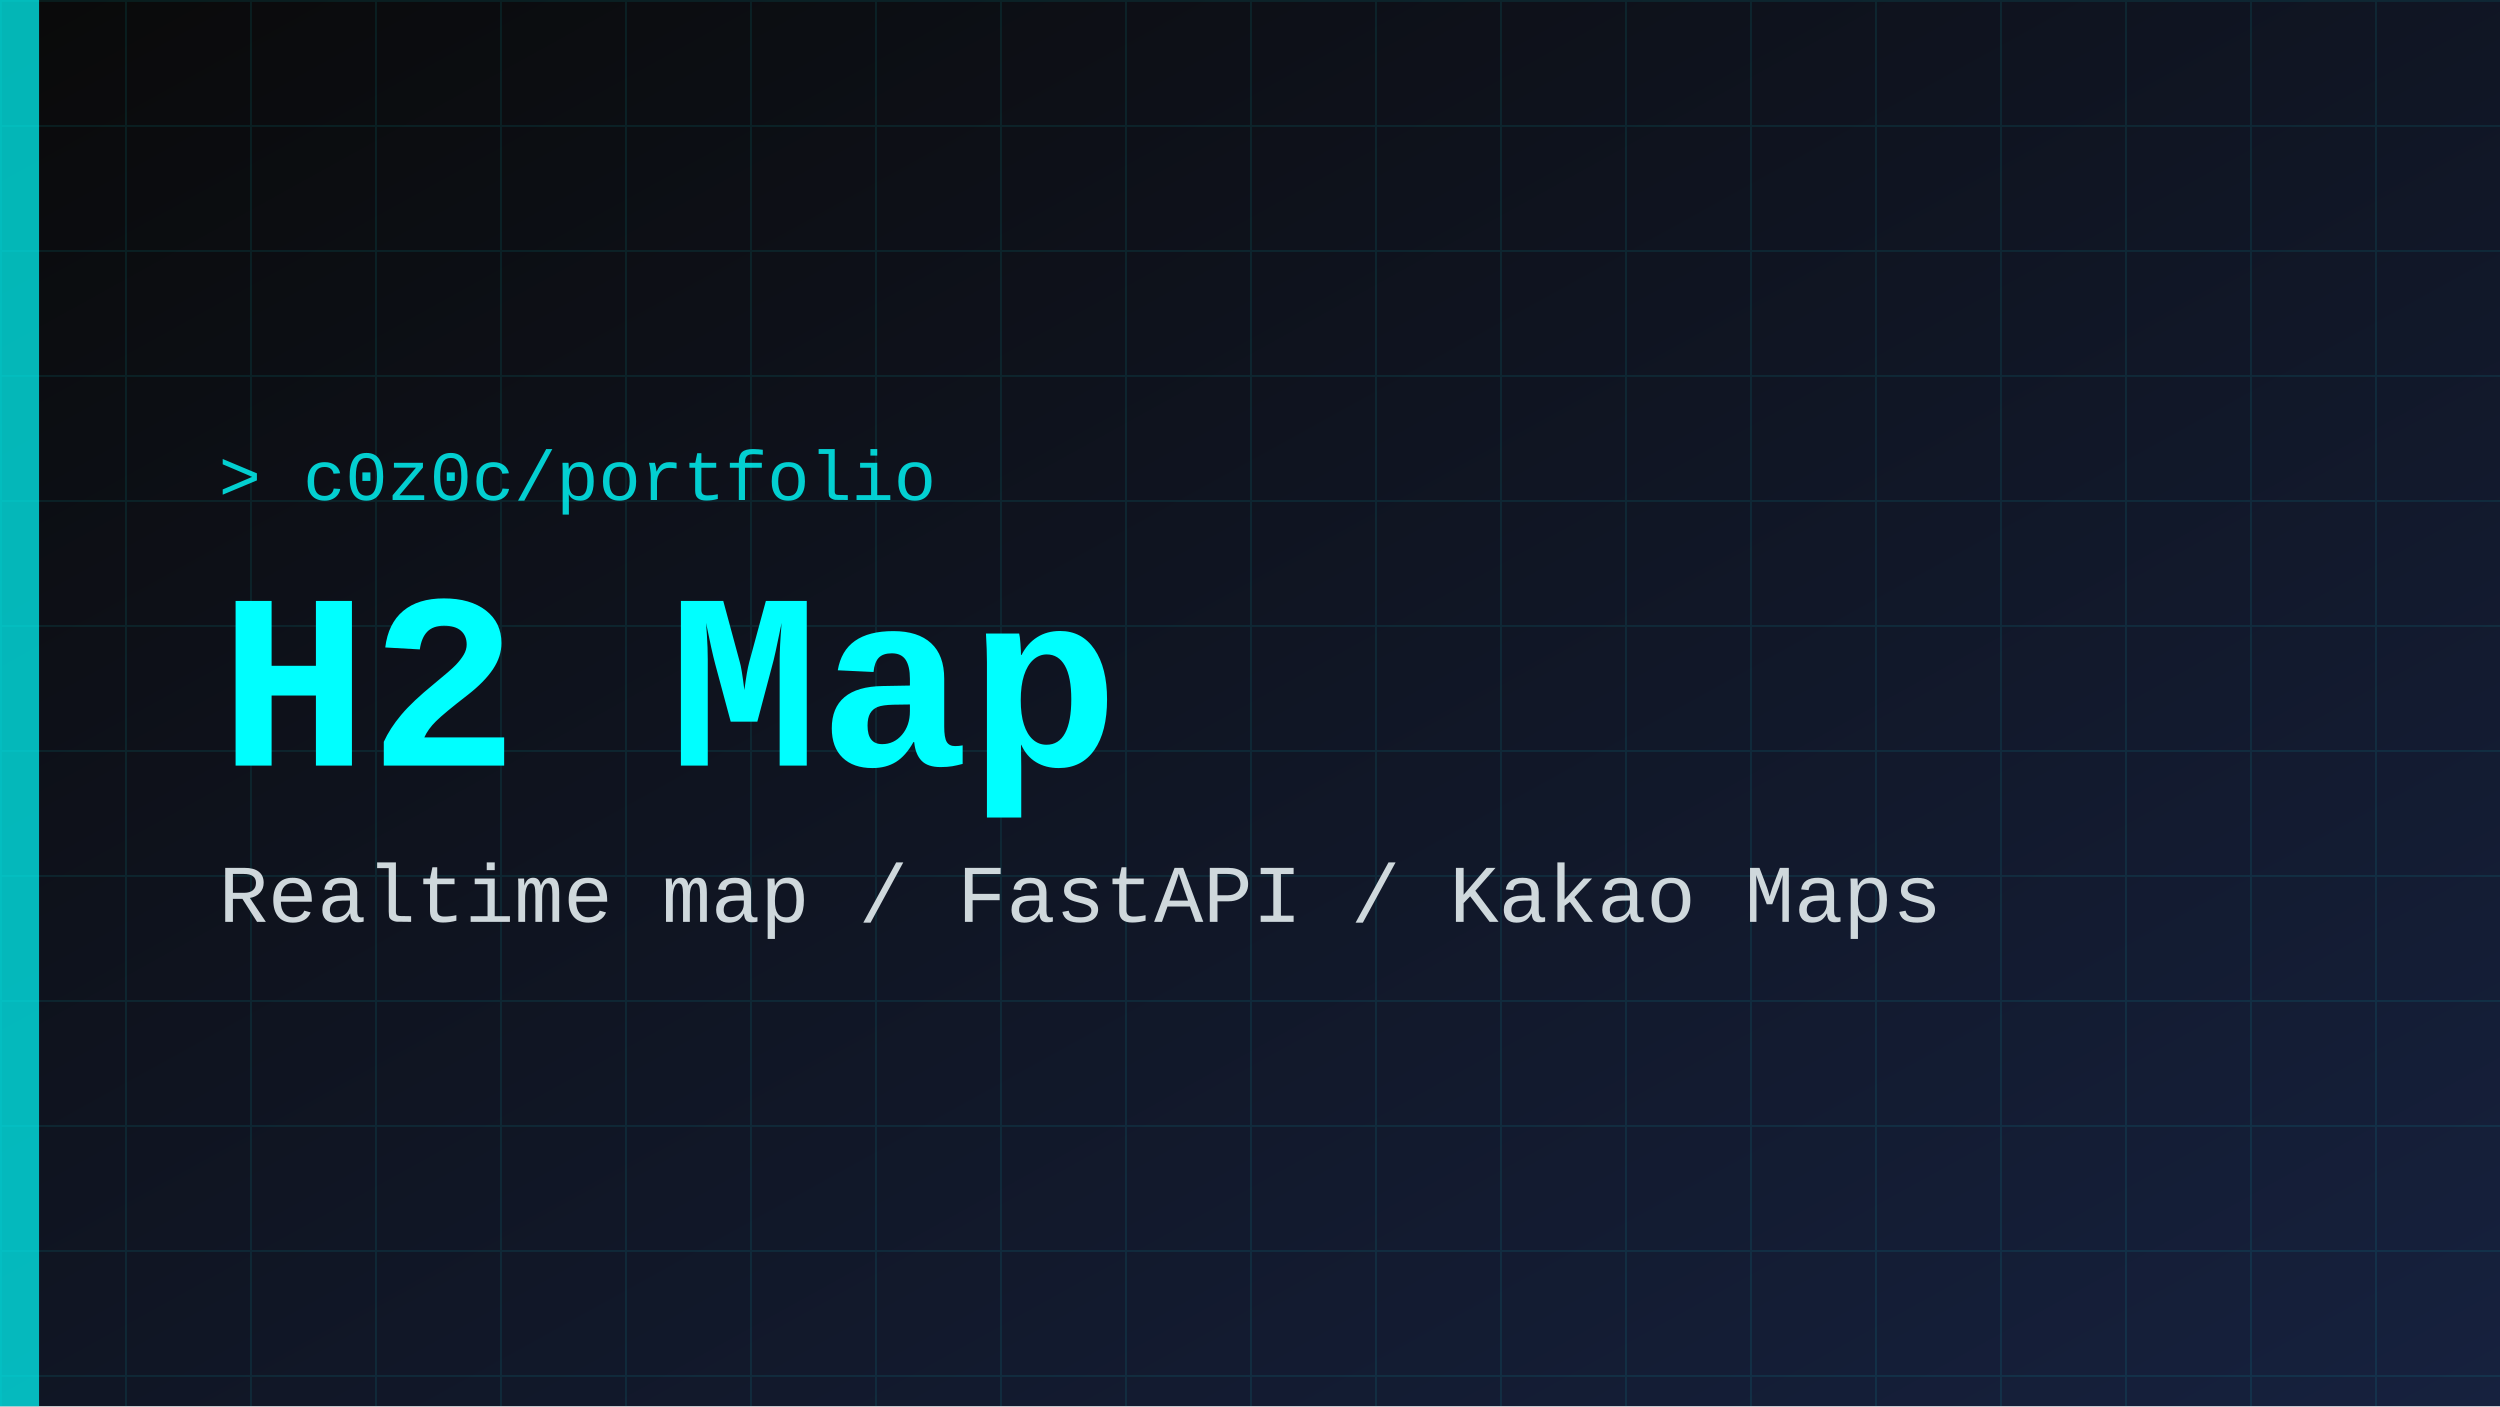
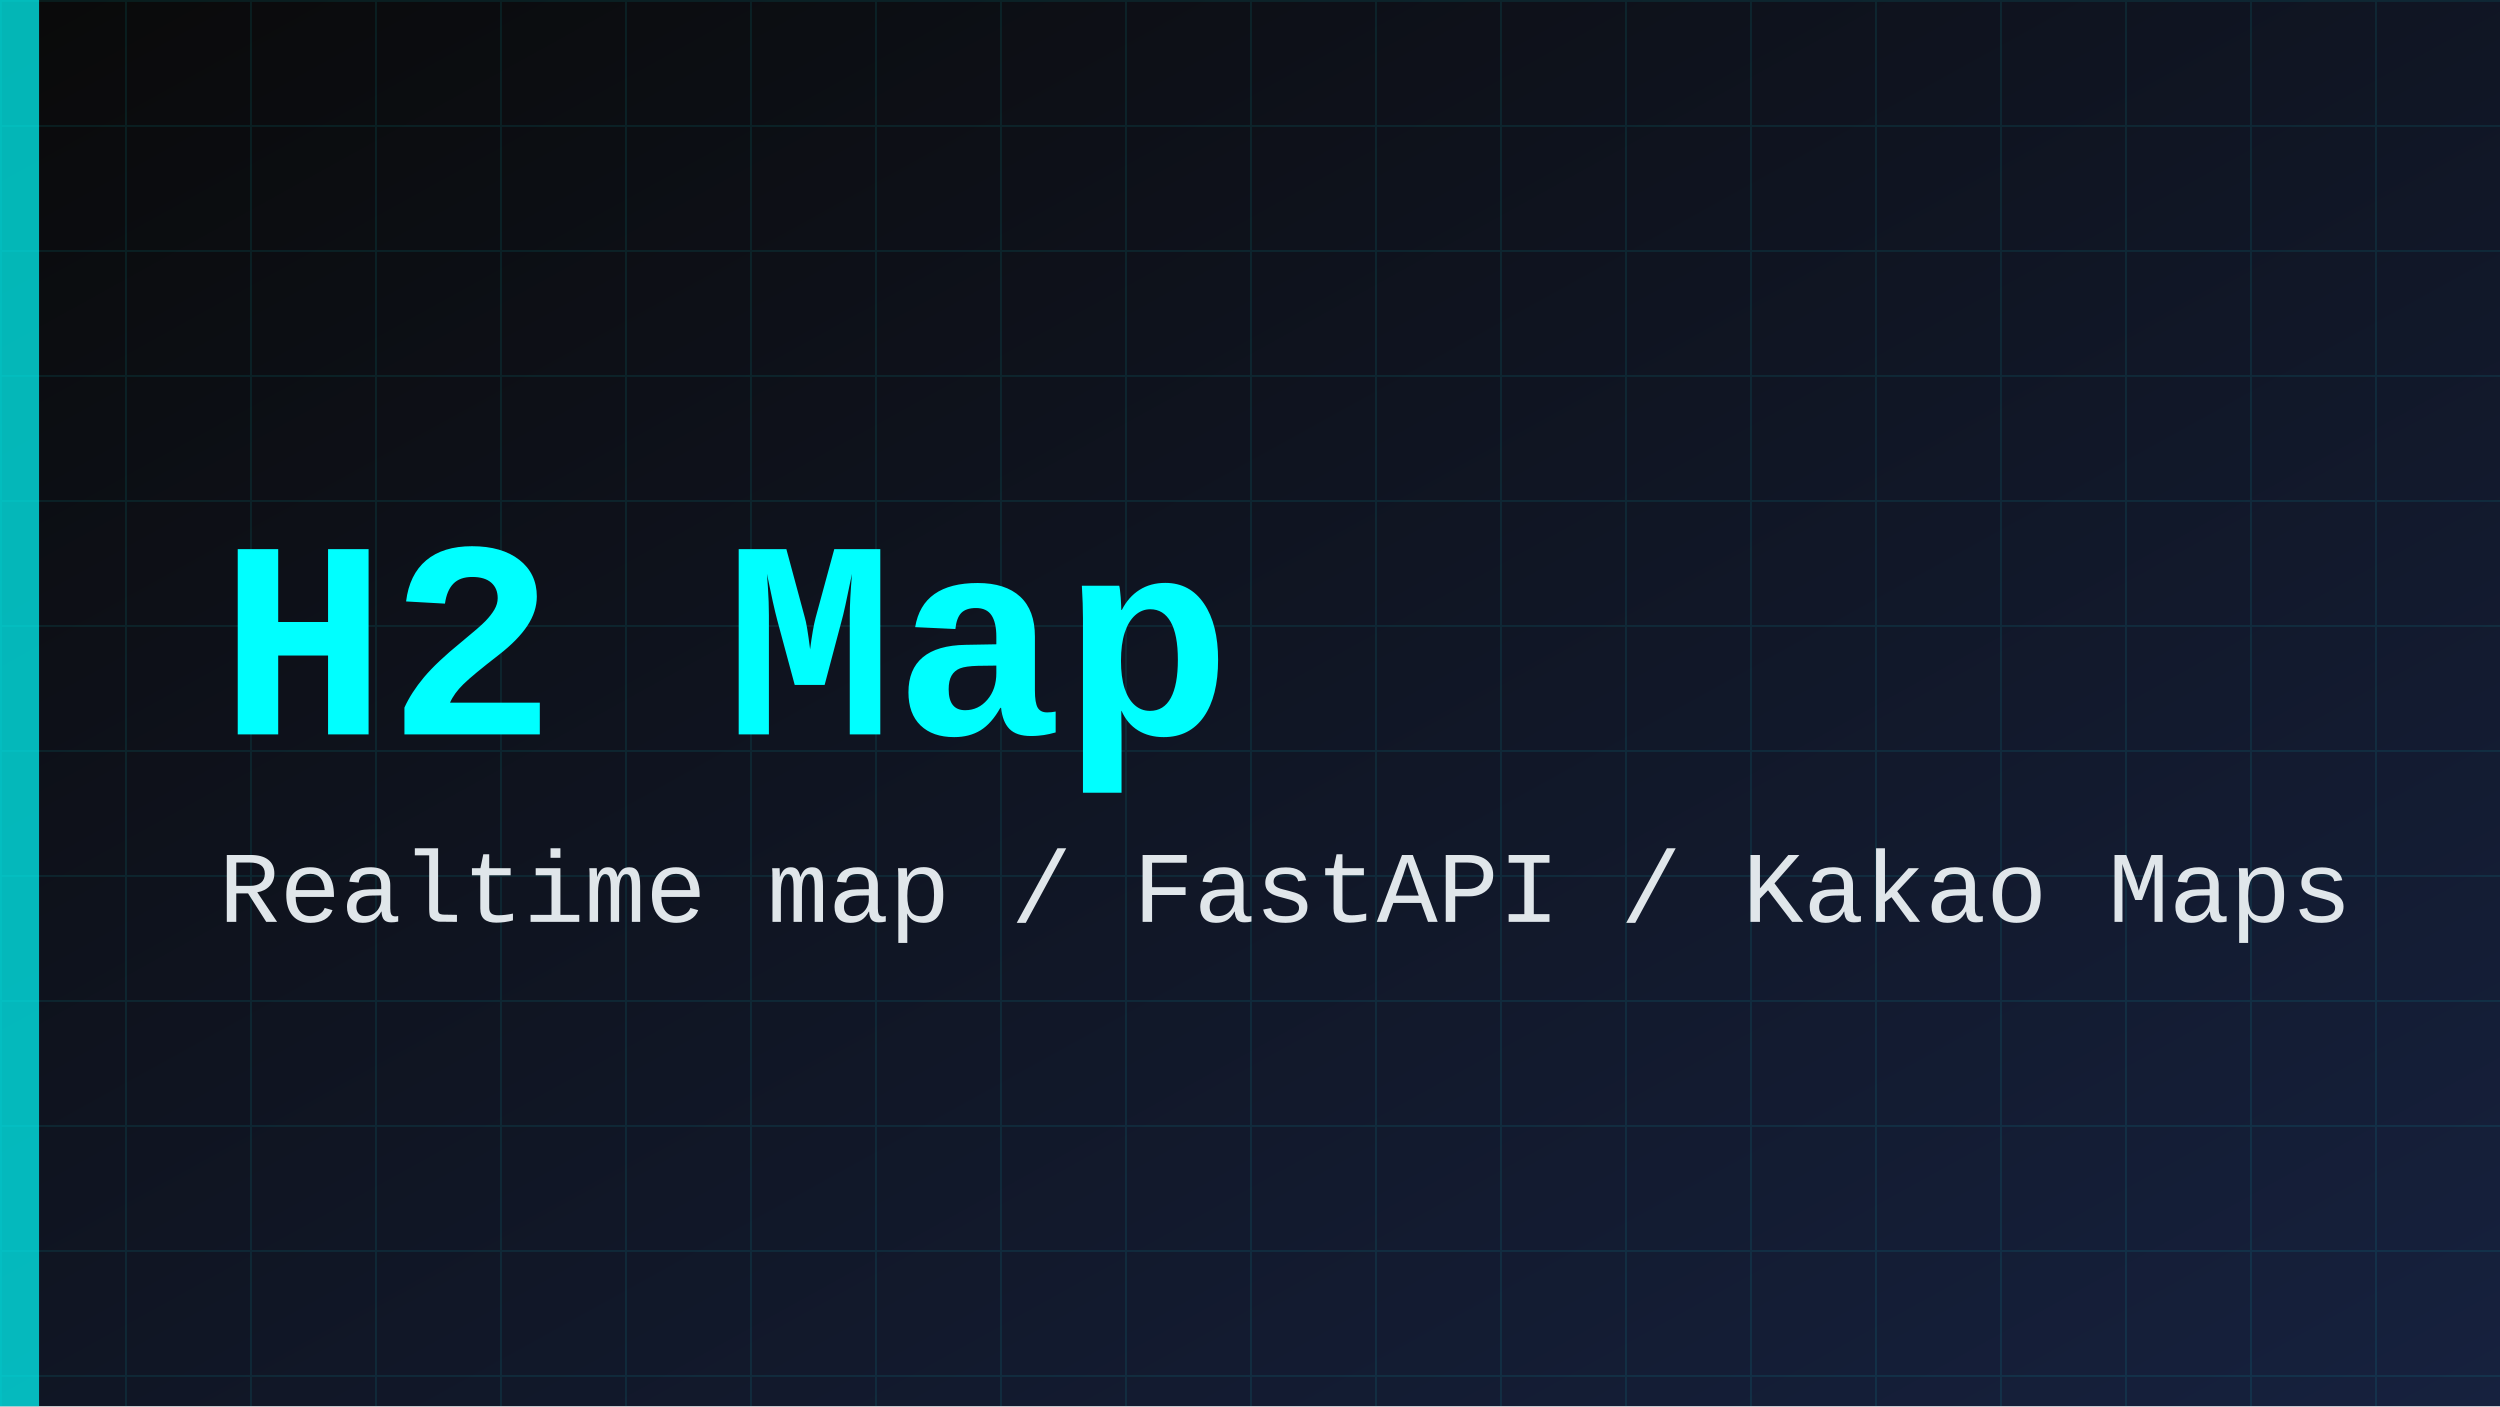
<svg xmlns="http://www.w3.org/2000/svg" width="640" height="360" viewBox="0 0 640 360">
  <defs>
    <linearGradient id="bg" x1="0" y1="0" x2="1" y2="1">
      <stop offset="0" stop-color="#0a0a0a" />
      <stop offset="1" stop-color="#16213e" />
    </linearGradient>
    <pattern id="grid" width="32" height="32" patternUnits="userSpaceOnUse">
      <path d="M32 0H0V32" fill="none" stroke="#00ffff" stroke-opacity="0.08" />
    </pattern>
  </defs>
  <rect width="640" height="360" fill="url(#bg)" />
  <rect width="640" height="360" fill="url(#grid)" />
  <rect x="0" y="0" width="10" height="360" fill="#00ffff" fill-opacity="0.7" />
-   <text x="56" y="128" font-family="Consolas, 'Courier New', monospace" font-size="18" fill="#00ffff" fill-opacity="0.8">&gt; c0z0c/portfolio</text>
-   <text x="56" y="196" font-family="Consolas, 'Courier New', monospace" font-size="64" font-weight="700" fill="#00ffff">H2 Map</text>
-   <text x="56" y="236" font-family="Consolas, 'Courier New', monospace" font-size="21" fill="#cfd8dc">Realtime map / FastAPI / Kakao Maps</text>
+   <text x="56" y="188" font-family="Consolas, 'Courier New', monospace" font-size="72" font-weight="700" fill="#00ffff">H2 Map</text>
+   <text x="56" y="236" font-family="Consolas, 'Courier New', monospace" font-size="26" fill="#e0e6ea">Realtime map / FastAPI / Kakao Maps</text>
</svg>
